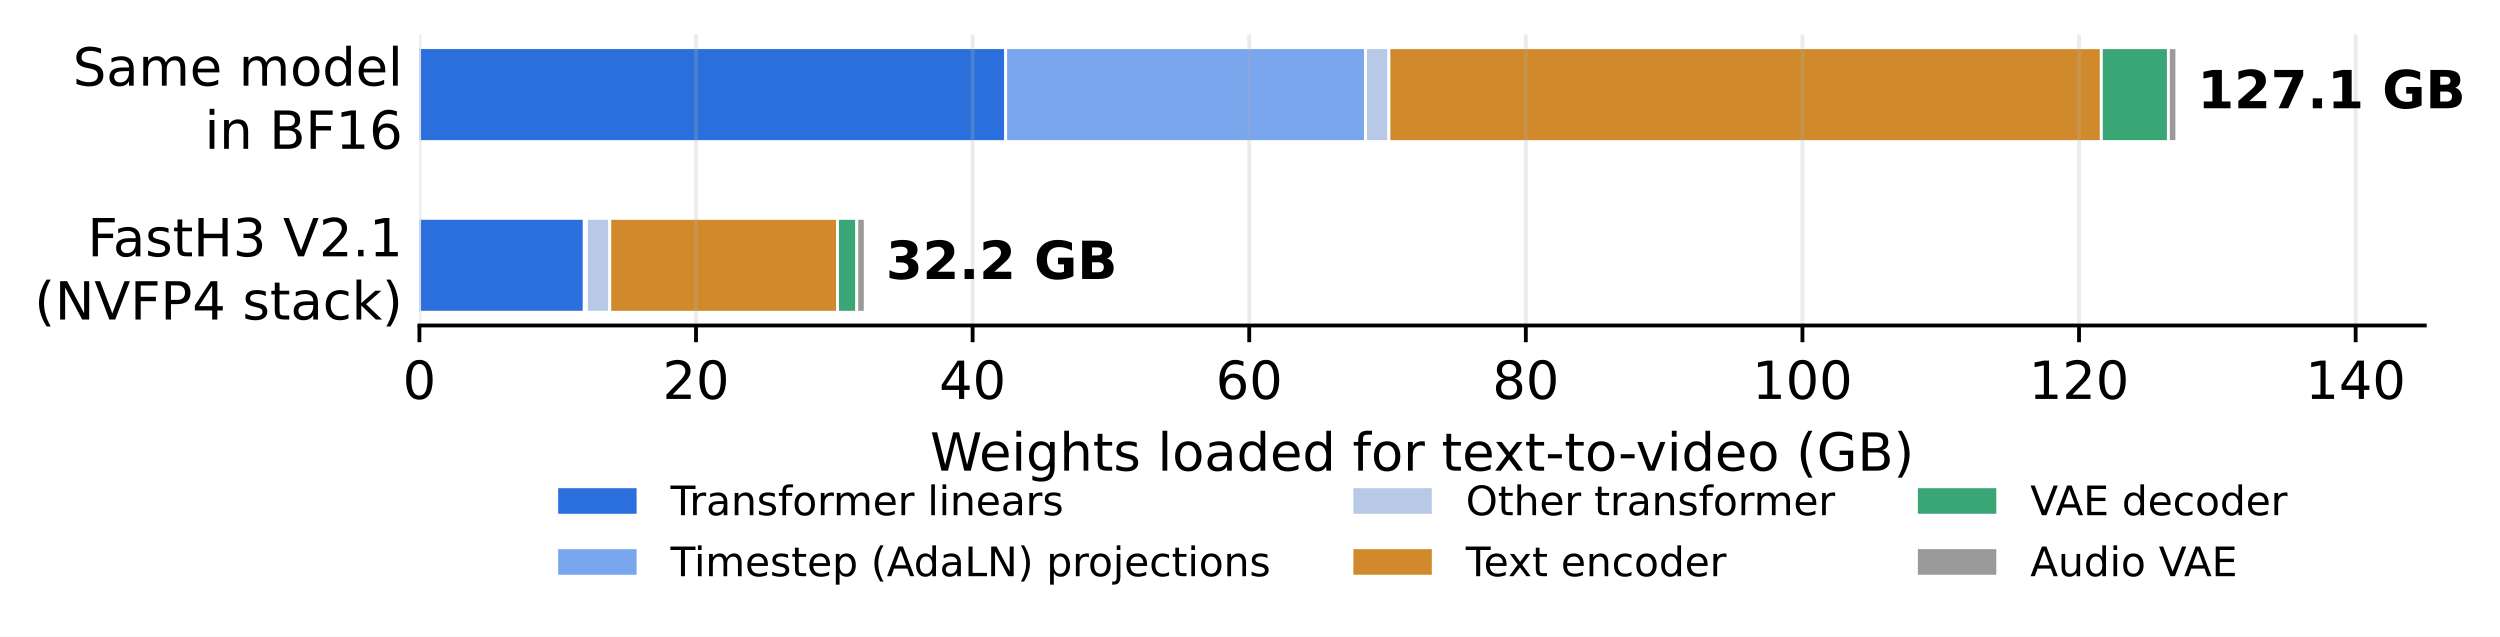
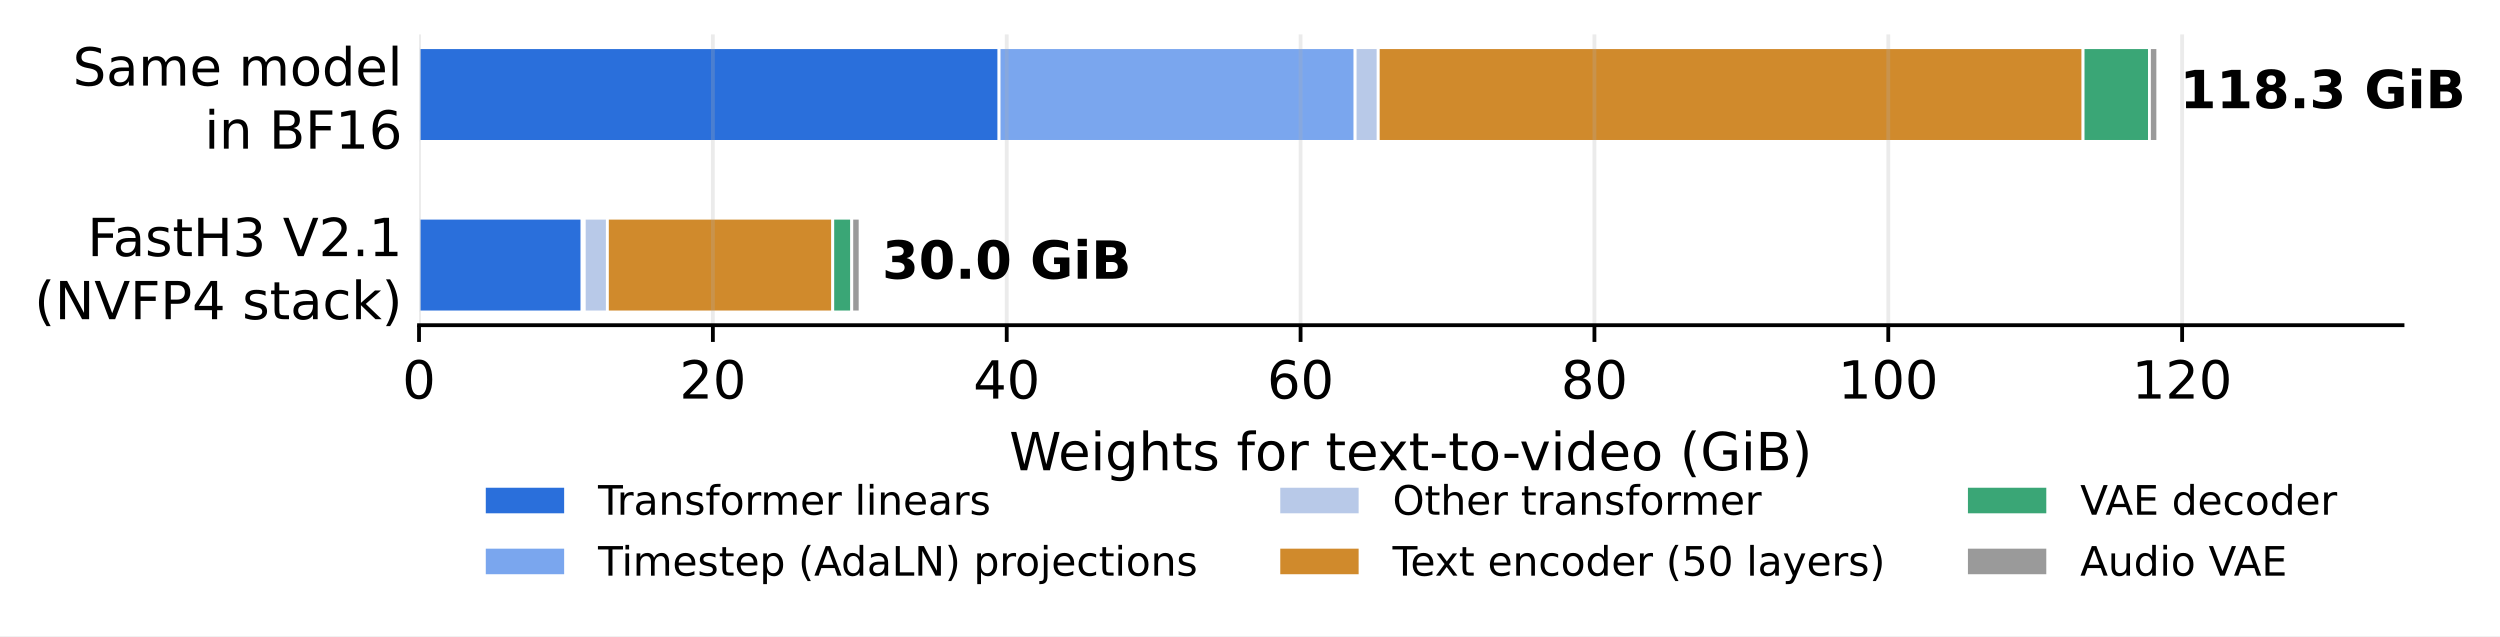
- <svg xmlns="http://www.w3.org/2000/svg" xmlns:xlink="http://www.w3.org/1999/xlink" width="522.717pt" height="133.116pt" viewBox="0 0 522.717 133.116" version="1.1">
+ <svg xmlns="http://www.w3.org/2000/svg" xmlns:xlink="http://www.w3.org/1999/xlink" width="523.195pt" height="133.116pt" viewBox="0 0 523.195 133.116" version="1.1">
  <defs>
    <style type="text/css">*{stroke-linejoin: round; stroke-linecap: butt}</style>
  </defs>
  <g id="figure_1">
    <g id="patch_1">
-       <path d="M 0 133.116  L 522.717 133.116  L 522.717 0  L 0 0  z " style="fill: #ffffff" />
+       <path d="M 0 133.116  L 523.195 133.116  L 523.195 0  L 0 0  z " style="fill: #ffffff" />
    </g>
    <g id="axes_1">
      <g id="patch_2">
-         <path d="M 87.693 68.055  L 506.993 68.055  L 506.993 7.2  L 87.693 7.2  z " style="fill: #ffffff" />
+         <path d="M 87.693 68.055  L 502.794 68.055  L 502.794 7.2  L 87.693 7.2  z " style="fill: #ffffff" />
      </g>
      <g id="patch_3">
-         <path d="M 87.693 29.597  L 210.273 29.597  L 210.273 9.966  L 87.693 9.966  z " clip-path="url(#p54451d53cf)" style="fill: #2a6fdb; stroke: #ffffff; stroke-width: 0.6; stroke-linejoin: miter" />
+         <path d="M 87.693 29.597  L 209.083 29.597  L 209.083 9.966  L 87.693 9.966  z " clip-path="url(#p472edd57dd)" style="fill: #2a6fdb; stroke: #ffffff; stroke-width: 0.6; stroke-linejoin: miter" />
      </g>
      <g id="patch_4">
-         <path d="M 210.273 29.597  L 285.516 29.597  L 285.516 9.966  L 210.273 9.966  z " clip-path="url(#p54451d53cf)" style="fill: #7aa6ee; stroke: #ffffff; stroke-width: 0.6; stroke-linejoin: miter" />
+         <path d="M 209.083 29.597  L 283.596 29.597  L 283.596 9.966  L 209.083 9.966  z " clip-path="url(#p472edd57dd)" style="fill: #7aa6ee; stroke: #ffffff; stroke-width: 0.6; stroke-linejoin: miter" />
      </g>
      <g id="patch_5">
-         <path d="M 285.516 29.597  L 290.403 29.597  L 290.403 9.966  L 285.516 9.966  z " clip-path="url(#p54451d53cf)" style="fill: #b8c9e8; stroke: #ffffff; stroke-width: 0.6; stroke-linejoin: miter" />
+         <path d="M 283.596 29.597  L 288.435 29.597  L 288.435 9.966  L 283.596 9.966  z " clip-path="url(#p472edd57dd)" style="fill: #b8c9e8; stroke: #ffffff; stroke-width: 0.6; stroke-linejoin: miter" />
      </g>
      <g id="patch_6">
-         <path d="M 290.403 29.597  L 439.356 29.597  L 439.356 9.966  L 290.403 9.966  z " clip-path="url(#p54451d53cf)" style="fill: #d08a2c; stroke: #ffffff; stroke-width: 0.6; stroke-linejoin: miter" />
+         <path d="M 288.435 29.597  L 435.942 29.597  L 435.942 9.966  L 288.435 9.966  z " clip-path="url(#p472edd57dd)" style="fill: #d08a2c; stroke: #ffffff; stroke-width: 0.6; stroke-linejoin: miter" />
      </g>
      <g id="patch_7">
-         <path d="M 439.356 29.597  L 453.381 29.597  L 453.381 9.966  L 439.356 9.966  z " clip-path="url(#p54451d53cf)" style="fill: #3aa676; stroke: #ffffff; stroke-width: 0.6; stroke-linejoin: miter" />
+         <path d="M 435.942 29.597  L 449.83 29.597  L 449.83 9.966  L 435.942 9.966  z " clip-path="url(#p472edd57dd)" style="fill: #3aa676; stroke: #ffffff; stroke-width: 0.6; stroke-linejoin: miter" />
      </g>
      <g id="patch_8">
-         <path d="M 453.381 29.597  L 455.145 29.597  L 455.145 9.966  L 453.381 9.966  z " clip-path="url(#p54451d53cf)" style="fill: #9a9a9a; stroke: #ffffff; stroke-width: 0.6; stroke-linejoin: miter" />
+         <path d="M 449.83 29.597  L 451.577 29.597  L 451.577 9.966  L 449.83 9.966  z " clip-path="url(#p472edd57dd)" style="fill: #9a9a9a; stroke: #ffffff; stroke-width: 0.6; stroke-linejoin: miter" />
      </g>
      <g id="patch_9">
-         <path d="M 87.693 65.289  L 122.163 65.289  L 122.163 45.658  L 87.693 45.658  z " clip-path="url(#p54451d53cf)" style="fill: #2a6fdb; stroke: #ffffff; stroke-width: 0.6; stroke-linejoin: miter" />
+         <path d="M 87.693 65.289  L 121.828 65.289  L 121.828 45.658  L 87.693 45.658  z " clip-path="url(#p472edd57dd)" style="fill: #2a6fdb; stroke: #ffffff; stroke-width: 0.6; stroke-linejoin: miter" />
      </g>
      <g id="patch_10">
-         <path d="M 122.163 65.289  L 122.611 65.289  L 122.611 45.658  L 122.163 45.658  z " clip-path="url(#p54451d53cf)" style="fill: #7aa6ee; stroke: #ffffff; stroke-width: 0.6; stroke-linejoin: miter" />
+         <path d="M 121.828 65.289  L 122.272 65.289  L 122.272 45.658  L 121.828 45.658  z " clip-path="url(#p472edd57dd)" style="fill: #7aa6ee; stroke: #ffffff; stroke-width: 0.6; stroke-linejoin: miter" />
      </g>
      <g id="patch_11">
-         <path d="M 122.611 65.289  L 127.498 65.289  L 127.498 45.658  L 122.611 45.658  z " clip-path="url(#p54451d53cf)" style="fill: #b8c9e8; stroke: #ffffff; stroke-width: 0.6; stroke-linejoin: miter" />
+         <path d="M 122.272 65.289  L 127.111 65.289  L 127.111 45.658  L 122.272 45.658  z " clip-path="url(#p472edd57dd)" style="fill: #b8c9e8; stroke: #ffffff; stroke-width: 0.6; stroke-linejoin: miter" />
      </g>
      <g id="patch_12">
-         <path d="M 127.498 65.289  L 175.124 65.289  L 175.124 45.658  L 127.498 45.658  z " clip-path="url(#p54451d53cf)" style="fill: #d08a2c; stroke: #ffffff; stroke-width: 0.6; stroke-linejoin: miter" />
+         <path d="M 127.111 65.289  L 174.276 65.289  L 174.276 45.658  L 127.111 45.658  z " clip-path="url(#p472edd57dd)" style="fill: #d08a2c; stroke: #ffffff; stroke-width: 0.6; stroke-linejoin: miter" />
      </g>
      <g id="patch_13">
-         <path d="M 175.124 65.289  L 179.144 65.289  L 179.144 45.658  L 175.124 45.658  z " clip-path="url(#p54451d53cf)" style="fill: #3aa676; stroke: #ffffff; stroke-width: 0.6; stroke-linejoin: miter" />
+         <path d="M 174.276 65.289  L 178.256 65.289  L 178.256 45.658  L 174.276 45.658  z " clip-path="url(#p472edd57dd)" style="fill: #3aa676; stroke: #ffffff; stroke-width: 0.6; stroke-linejoin: miter" />
      </g>
      <g id="patch_14">
-         <path d="M 179.144 65.289  L 180.908 65.289  L 180.908 45.658  L 179.144 45.658  z " clip-path="url(#p54451d53cf)" style="fill: #9a9a9a; stroke: #ffffff; stroke-width: 0.6; stroke-linejoin: miter" />
+         <path d="M 178.256 65.289  L 180.003 65.289  L 180.003 45.658  L 178.256 45.658  z " clip-path="url(#p472edd57dd)" style="fill: #9a9a9a; stroke: #ffffff; stroke-width: 0.6; stroke-linejoin: miter" />
      </g>
      <g id="matplotlib.axis_1">
        <g id="xtick_1">
          <g id="line2d_1">
-             <path d="M 87.693 68.055  L 87.693 7.2  " clip-path="url(#p54451d53cf)" style="fill: none; stroke: #b0b0b0; stroke-opacity: 0.25; stroke-width: 0.8; stroke-linecap: square" />
+             <path d="M 87.693 68.055  L 87.693 7.2  " clip-path="url(#p472edd57dd)" style="fill: none; stroke: #b0b0b0; stroke-opacity: 0.25; stroke-width: 0.8; stroke-linecap: square" />
          </g>
          <g id="line2d_2">
            <defs>
-               <path id="m40d51b520c" d="M 0 0  L 0 3.5  " style="stroke: #000000; stroke-width: 0.8" />
+               <path id="m8d0b47ca7c" d="M 0 0  L 0 3.5  " style="stroke: #000000; stroke-width: 0.8" />
            </defs>
            <g>
-               <use xlink:href="#m40d51b520c" x="87.693" y="68.055" style="stroke: #000000; stroke-width: 0.8" />
+               <use xlink:href="#m8d0b47ca7c" x="87.693" y="68.055" style="stroke: #000000; stroke-width: 0.8" />
            </g>
          </g>
          <g id="text_1">
            <text style="font-size: 11px; font-family: 'DejaVu Sans', 'Bitstream Vera Sans', 'Computer Modern Sans Serif', 'Lucida Grande', 'Verdana', 'Geneva', 'Lucid', 'Arial', 'Helvetica', 'Avant Garde', sans-serif; text-anchor: middle" x="87.693" y="83.413" transform="rotate(-0 87.69312 83.41257)">0</text>
          </g>
        </g>
        <g id="xtick_2">
          <g id="line2d_3">
-             <path d="M 145.528 68.055  L 145.528 7.2  " clip-path="url(#p54451d53cf)" style="fill: none; stroke: #b0b0b0; stroke-opacity: 0.25; stroke-width: 0.8; stroke-linecap: square" />
+             <path d="M 149.19 68.055  L 149.19 7.2  " clip-path="url(#p472edd57dd)" style="fill: none; stroke: #b0b0b0; stroke-opacity: 0.25; stroke-width: 0.8; stroke-linecap: square" />
          </g>
          <g id="line2d_4">
            <g>
-               <use xlink:href="#m40d51b520c" x="145.528" y="68.055" style="stroke: #000000; stroke-width: 0.8" />
+               <use xlink:href="#m8d0b47ca7c" x="149.19" y="68.055" style="stroke: #000000; stroke-width: 0.8" />
            </g>
          </g>
          <g id="text_2">
-             <text style="font-size: 11px; font-family: 'DejaVu Sans', 'Bitstream Vera Sans', 'Computer Modern Sans Serif', 'Lucida Grande', 'Verdana', 'Geneva', 'Lucid', 'Arial', 'Helvetica', 'Avant Garde', sans-serif; text-anchor: middle" x="145.528" y="83.413" transform="rotate(-0 145.5276 83.41257)">20</text>
+             <text style="font-size: 11px; font-family: 'DejaVu Sans', 'Bitstream Vera Sans', 'Computer Modern Sans Serif', 'Lucida Grande', 'Verdana', 'Geneva', 'Lucid', 'Arial', 'Helvetica', 'Avant Garde', sans-serif; text-anchor: middle" x="149.19" y="83.413" transform="rotate(-0 149.1896 83.41257)">20</text>
          </g>
        </g>
        <g id="xtick_3">
          <g id="line2d_5">
-             <path d="M 203.362 68.055  L 203.362 7.2  " clip-path="url(#p54451d53cf)" style="fill: none; stroke: #b0b0b0; stroke-opacity: 0.25; stroke-width: 0.8; stroke-linecap: square" />
+             <path d="M 210.686 68.055  L 210.686 7.2  " clip-path="url(#p472edd57dd)" style="fill: none; stroke: #b0b0b0; stroke-opacity: 0.25; stroke-width: 0.8; stroke-linecap: square" />
          </g>
          <g id="line2d_6">
            <g>
-               <use xlink:href="#m40d51b520c" x="203.362" y="68.055" style="stroke: #000000; stroke-width: 0.8" />
+               <use xlink:href="#m8d0b47ca7c" x="210.686" y="68.055" style="stroke: #000000; stroke-width: 0.8" />
            </g>
          </g>
          <g id="text_3">
-             <text style="font-size: 11px; font-family: 'DejaVu Sans', 'Bitstream Vera Sans', 'Computer Modern Sans Serif', 'Lucida Grande', 'Verdana', 'Geneva', 'Lucid', 'Arial', 'Helvetica', 'Avant Garde', sans-serif; text-anchor: middle" x="203.362" y="83.413" transform="rotate(-0 203.3622 83.41257)">40</text>
+             <text style="font-size: 11px; font-family: 'DejaVu Sans', 'Bitstream Vera Sans', 'Computer Modern Sans Serif', 'Lucida Grande', 'Verdana', 'Geneva', 'Lucid', 'Arial', 'Helvetica', 'Avant Garde', sans-serif; text-anchor: middle" x="210.686" y="83.413" transform="rotate(-0 210.686 83.41257)">40</text>
          </g>
        </g>
        <g id="xtick_4">
          <g id="line2d_7">
-             <path d="M 261.197 68.055  L 261.197 7.2  " clip-path="url(#p54451d53cf)" style="fill: none; stroke: #b0b0b0; stroke-opacity: 0.25; stroke-width: 0.8; stroke-linecap: square" />
+             <path d="M 272.182 68.055  L 272.182 7.2  " clip-path="url(#p472edd57dd)" style="fill: none; stroke: #b0b0b0; stroke-opacity: 0.25; stroke-width: 0.8; stroke-linecap: square" />
          </g>
          <g id="line2d_8">
            <g>
-               <use xlink:href="#m40d51b520c" x="261.197" y="68.055" style="stroke: #000000; stroke-width: 0.8" />
+               <use xlink:href="#m8d0b47ca7c" x="272.182" y="68.055" style="stroke: #000000; stroke-width: 0.8" />
            </g>
          </g>
          <g id="text_4">
-             <text style="font-size: 11px; font-family: 'DejaVu Sans', 'Bitstream Vera Sans', 'Computer Modern Sans Serif', 'Lucida Grande', 'Verdana', 'Geneva', 'Lucid', 'Arial', 'Helvetica', 'Avant Garde', sans-serif; text-anchor: middle" x="261.197" y="83.413" transform="rotate(-0 261.1967 83.41257)">60</text>
+             <text style="font-size: 11px; font-family: 'DejaVu Sans', 'Bitstream Vera Sans', 'Computer Modern Sans Serif', 'Lucida Grande', 'Verdana', 'Geneva', 'Lucid', 'Arial', 'Helvetica', 'Avant Garde', sans-serif; text-anchor: middle" x="272.182" y="83.413" transform="rotate(-0 272.1824 83.41257)">60</text>
          </g>
        </g>
        <g id="xtick_5">
          <g id="line2d_9">
-             <path d="M 319.031 68.055  L 319.031 7.2  " clip-path="url(#p54451d53cf)" style="fill: none; stroke: #b0b0b0; stroke-opacity: 0.25; stroke-width: 0.8; stroke-linecap: square" />
+             <path d="M 333.679 68.055  L 333.679 7.2  " clip-path="url(#p472edd57dd)" style="fill: none; stroke: #b0b0b0; stroke-opacity: 0.25; stroke-width: 0.8; stroke-linecap: square" />
          </g>
          <g id="line2d_10">
            <g>
-               <use xlink:href="#m40d51b520c" x="319.031" y="68.055" style="stroke: #000000; stroke-width: 0.8" />
+               <use xlink:href="#m8d0b47ca7c" x="333.679" y="68.055" style="stroke: #000000; stroke-width: 0.8" />
            </g>
          </g>
          <g id="text_5">
-             <text style="font-size: 11px; font-family: 'DejaVu Sans', 'Bitstream Vera Sans', 'Computer Modern Sans Serif', 'Lucida Grande', 'Verdana', 'Geneva', 'Lucid', 'Arial', 'Helvetica', 'Avant Garde', sans-serif; text-anchor: middle" x="319.031" y="83.413" transform="rotate(-0 319.0312 83.41257)">80</text>
+             <text style="font-size: 11px; font-family: 'DejaVu Sans', 'Bitstream Vera Sans', 'Computer Modern Sans Serif', 'Lucida Grande', 'Verdana', 'Geneva', 'Lucid', 'Arial', 'Helvetica', 'Avant Garde', sans-serif; text-anchor: middle" x="333.679" y="83.413" transform="rotate(-0 333.6789 83.41257)">80</text>
          </g>
        </g>
        <g id="xtick_6">
          <g id="line2d_11">
-             <path d="M 376.866 68.055  L 376.866 7.2  " clip-path="url(#p54451d53cf)" style="fill: none; stroke: #b0b0b0; stroke-opacity: 0.25; stroke-width: 0.8; stroke-linecap: square" />
+             <path d="M 395.175 68.055  L 395.175 7.2  " clip-path="url(#p472edd57dd)" style="fill: none; stroke: #b0b0b0; stroke-opacity: 0.25; stroke-width: 0.8; stroke-linecap: square" />
          </g>
          <g id="line2d_12">
            <g>
-               <use xlink:href="#m40d51b520c" x="376.866" y="68.055" style="stroke: #000000; stroke-width: 0.8" />
+               <use xlink:href="#m8d0b47ca7c" x="395.175" y="68.055" style="stroke: #000000; stroke-width: 0.8" />
            </g>
          </g>
          <g id="text_6">
-             <text style="font-size: 11px; font-family: 'DejaVu Sans', 'Bitstream Vera Sans', 'Computer Modern Sans Serif', 'Lucida Grande', 'Verdana', 'Geneva', 'Lucid', 'Arial', 'Helvetica', 'Avant Garde', sans-serif; text-anchor: middle" x="376.866" y="83.413" transform="rotate(-0 376.8657 83.41257)">100</text>
+             <text style="font-size: 11px; font-family: 'DejaVu Sans', 'Bitstream Vera Sans', 'Computer Modern Sans Serif', 'Lucida Grande', 'Verdana', 'Geneva', 'Lucid', 'Arial', 'Helvetica', 'Avant Garde', sans-serif; text-anchor: middle" x="395.175" y="83.413" transform="rotate(-0 395.1753 83.41257)">100</text>
          </g>
        </g>
        <g id="xtick_7">
          <g id="line2d_13">
-             <path d="M 434.7 68.055  L 434.7 7.2  " clip-path="url(#p54451d53cf)" style="fill: none; stroke: #b0b0b0; stroke-opacity: 0.25; stroke-width: 0.8; stroke-linecap: square" />
+             <path d="M 456.672 68.055  L 456.672 7.2  " clip-path="url(#p472edd57dd)" style="fill: none; stroke: #b0b0b0; stroke-opacity: 0.25; stroke-width: 0.8; stroke-linecap: square" />
          </g>
          <g id="line2d_14">
            <g>
-               <use xlink:href="#m40d51b520c" x="434.7" y="68.055" style="stroke: #000000; stroke-width: 0.8" />
+               <use xlink:href="#m8d0b47ca7c" x="456.672" y="68.055" style="stroke: #000000; stroke-width: 0.8" />
            </g>
          </g>
          <g id="text_7">
-             <text style="font-size: 11px; font-family: 'DejaVu Sans', 'Bitstream Vera Sans', 'Computer Modern Sans Serif', 'Lucida Grande', 'Verdana', 'Geneva', 'Lucid', 'Arial', 'Helvetica', 'Avant Garde', sans-serif; text-anchor: middle" x="434.7" y="83.413" transform="rotate(-0 434.7003 83.41257)">120</text>
-           </g>
-         </g>
-         <g id="xtick_8">
-           <g id="line2d_15">
-             <path d="M 492.535 68.055  L 492.535 7.2  " clip-path="url(#p54451d53cf)" style="fill: none; stroke: #b0b0b0; stroke-opacity: 0.25; stroke-width: 0.8; stroke-linecap: square" />
-           </g>
-           <g id="line2d_16">
-             <g>
-               <use xlink:href="#m40d51b520c" x="492.535" y="68.055" style="stroke: #000000; stroke-width: 0.8" />
-             </g>
-           </g>
-           <g id="text_8">
-             <text style="font-size: 11px; font-family: 'DejaVu Sans', 'Bitstream Vera Sans', 'Computer Modern Sans Serif', 'Lucida Grande', 'Verdana', 'Geneva', 'Lucid', 'Arial', 'Helvetica', 'Avant Garde', sans-serif; text-anchor: middle" x="492.535" y="83.413" transform="rotate(-0 492.5348 83.41257)">140</text>
-           </g>
-         </g>
-         <g id="text_9">
-           <text style="font-size: 11px; font-family: 'DejaVu Sans', 'Bitstream Vera Sans', 'Computer Modern Sans Serif', 'Lucida Grande', 'Verdana', 'Geneva', 'Lucid', 'Arial', 'Helvetica', 'Avant Garde', sans-serif; text-anchor: middle" x="297.343" y="98.413" transform="rotate(-0 297.3433 98.41343)">Weights loaded for text-to-video (GB)</text>
+             <text style="font-size: 11px; font-family: 'DejaVu Sans', 'Bitstream Vera Sans', 'Computer Modern Sans Serif', 'Lucida Grande', 'Verdana', 'Geneva', 'Lucid', 'Arial', 'Helvetica', 'Avant Garde', sans-serif; text-anchor: middle" x="456.672" y="83.413" transform="rotate(-0 456.6718 83.41257)">120</text>
+           </g>
+         </g>
+         <g id="text_8">
+           <text style="font-size: 11px; font-family: 'DejaVu Sans', 'Bitstream Vera Sans', 'Computer Modern Sans Serif', 'Lucida Grande', 'Verdana', 'Geneva', 'Lucid', 'Arial', 'Helvetica', 'Avant Garde', sans-serif; text-anchor: middle" x="295.244" y="98.413" transform="rotate(-0 295.2436 98.41343)">Weights for text-to-video (GiB)</text>
        </g>
      </g>
      <g id="matplotlib.axis_2">
        <g id="ytick_1">
-           <g id="line2d_17" />
-           <g id="text_10">
+           <g id="line2d_15" />
+           <g id="text_9">
            <text style="font-size: 11px; font-family: 'DejaVu Sans', 'Bitstream Vera Sans', 'Computer Modern Sans Serif', 'Lucida Grande', 'Verdana', 'Geneva', 'Lucid', 'Arial', 'Helvetica', 'Avant Garde', sans-serif" transform="translate(18.30656 53.60141)">FastH3 V2.1</text>
            <text style="font-size: 11px; font-family: 'DejaVu Sans', 'Bitstream Vera Sans', 'Computer Modern Sans Serif', 'Lucida Grande', 'Verdana', 'Geneva', 'Lucid', 'Arial', 'Helvetica', 'Avant Garde', sans-serif" transform="translate(7.2 66.80441)">(NVFP4 stack)</text>
          </g>
        </g>
        <g id="ytick_2">
-           <g id="line2d_18" />
-           <g id="text_11">
+           <g id="line2d_16" />
+           <g id="text_10">
            <text style="font-size: 11px; font-family: 'DejaVu Sans', 'Bitstream Vera Sans', 'Computer Modern Sans Serif', 'Lucida Grande', 'Verdana', 'Geneva', 'Lucid', 'Arial', 'Helvetica', 'Avant Garde', sans-serif" transform="translate(15.23687 17.90966)">Same model</text>
            <text style="font-size: 11px; font-family: 'DejaVu Sans', 'Bitstream Vera Sans', 'Computer Modern Sans Serif', 'Lucida Grande', 'Verdana', 'Geneva', 'Lucid', 'Arial', 'Helvetica', 'Avant Garde', sans-serif" transform="translate(42.79875 31.11267)">in BF16</text>
          </g>
        </g>
      </g>
      <g id="patch_15">
-         <path d="M 87.693 68.055  L 506.993 68.055  " style="fill: none; stroke: #000000; stroke-width: 0.8; stroke-linejoin: miter; stroke-linecap: square" />
+         <path d="M 87.693 68.055  L 502.794 68.055  " style="fill: none; stroke: #000000; stroke-width: 0.8; stroke-linejoin: miter; stroke-linecap: square" />
+       </g>
+       <g id="text_11">
+         <text style="font-weight: 700; font-size: 11px; font-family: 'DejaVu Sans', 'Bitstream Vera Sans', 'Computer Modern Sans Serif', 'Lucida Grande', 'Verdana', 'Geneva', 'Lucid', 'Arial', 'Helvetica', 'Avant Garde', sans-serif; text-anchor: start" x="456.19" y="22.639" transform="rotate(-0 456.1895 22.63934)">118.3 GiB</text>
      </g>
      <g id="text_12">
-         <text style="font-weight: 700; font-size: 11px; font-family: 'DejaVu Sans', 'Bitstream Vera Sans', 'Computer Modern Sans Serif', 'Lucida Grande', 'Verdana', 'Geneva', 'Lucid', 'Arial', 'Helvetica', 'Avant Garde', sans-serif; text-anchor: start" x="459.482" y="22.639" transform="rotate(-0 459.4824 22.63891)">127.1 GB</text>
-       </g>
-       <g id="text_13">
-         <text style="font-weight: 700; font-size: 11px; font-family: 'DejaVu Sans', 'Bitstream Vera Sans', 'Computer Modern Sans Serif', 'Lucida Grande', 'Verdana', 'Geneva', 'Lucid', 'Arial', 'Helvetica', 'Avant Garde', sans-serif; text-anchor: start" x="185.246" y="58.331" transform="rotate(-0 185.2455 58.33108)">32.2 GB</text>
+         <text style="font-weight: 700; font-size: 11px; font-family: 'DejaVu Sans', 'Bitstream Vera Sans', 'Computer Modern Sans Serif', 'Lucida Grande', 'Verdana', 'Geneva', 'Lucid', 'Arial', 'Helvetica', 'Avant Garde', sans-serif; text-anchor: start" x="184.615" y="58.332" transform="rotate(-0 184.6152 58.33151)">30.0 GiB</text>
      </g>
      <g id="legend_1">
        <g id="patch_16">
-           <path d="M 116.405 107.723  L 133.405 107.723  L 133.405 101.773  L 116.405 101.773  z " style="fill: #2a6fdb; stroke: #ffffff; stroke-width: 0.6; stroke-linejoin: miter" />
+           <path d="M 101.364 107.723  L 118.364 107.723  L 118.364 101.773  L 101.364 101.773  z " style="fill: #2a6fdb; stroke: #ffffff; stroke-width: 0.6; stroke-linejoin: miter" />
+         </g>
+         <g id="text_13">
+           <text style="font-size: 8.5px; font-family: 'DejaVu Sans', 'Bitstream Vera Sans', 'Computer Modern Sans Serif', 'Lucida Grande', 'Verdana', 'Geneva', 'Lucid', 'Arial', 'Helvetica', 'Avant Garde', sans-serif; text-anchor: start" x="125.164" y="107.723" transform="rotate(-0 125.1639 107.723)">Transformer linears</text>
+         </g>
+         <g id="patch_17">
+           <path d="M 101.364 120.474  L 118.364 120.474  L 118.364 114.524  L 101.364 114.524  z " style="fill: #7aa6ee; stroke: #ffffff; stroke-width: 0.6; stroke-linejoin: miter" />
        </g>
        <g id="text_14">
-           <text style="font-size: 8.5px; font-family: 'DejaVu Sans', 'Bitstream Vera Sans', 'Computer Modern Sans Serif', 'Lucida Grande', 'Verdana', 'Geneva', 'Lucid', 'Arial', 'Helvetica', 'Avant Garde', sans-serif; text-anchor: start" x="140.205" y="107.723" transform="rotate(-0 140.2048 107.723)">Transformer linears</text>
-         </g>
-         <g id="patch_17">
-           <path d="M 116.405 120.474  L 133.405 120.474  L 133.405 114.524  L 116.405 114.524  z " style="fill: #7aa6ee; stroke: #ffffff; stroke-width: 0.6; stroke-linejoin: miter" />
+           <text style="font-size: 8.5px; font-family: 'DejaVu Sans', 'Bitstream Vera Sans', 'Computer Modern Sans Serif', 'Lucida Grande', 'Verdana', 'Geneva', 'Lucid', 'Arial', 'Helvetica', 'Avant Garde', sans-serif; text-anchor: start" x="125.164" y="120.474" transform="rotate(-0 125.1639 120.4737)">Timestep (AdaLN) projections</text>
+         </g>
+         <g id="patch_18">
+           <path d="M 267.632 107.723  L 284.632 107.723  L 284.632 101.773  L 267.632 101.773  z " style="fill: #b8c9e8; stroke: #ffffff; stroke-width: 0.6; stroke-linejoin: miter" />
        </g>
        <g id="text_15">
-           <text style="font-size: 8.5px; font-family: 'DejaVu Sans', 'Bitstream Vera Sans', 'Computer Modern Sans Serif', 'Lucida Grande', 'Verdana', 'Geneva', 'Lucid', 'Arial', 'Helvetica', 'Avant Garde', sans-serif; text-anchor: start" x="140.205" y="120.474" transform="rotate(-0 140.2048 120.4737)">Timestep (AdaLN) projections</text>
-         </g>
-         <g id="patch_18">
-           <path d="M 282.673 107.723  L 299.673 107.723  L 299.673 101.773  L 282.673 101.773  z " style="fill: #b8c9e8; stroke: #ffffff; stroke-width: 0.6; stroke-linejoin: miter" />
+           <text style="font-size: 8.5px; font-family: 'DejaVu Sans', 'Bitstream Vera Sans', 'Computer Modern Sans Serif', 'Lucida Grande', 'Verdana', 'Geneva', 'Lucid', 'Arial', 'Helvetica', 'Avant Garde', sans-serif; text-anchor: start" x="291.432" y="107.723" transform="rotate(-0 291.4319 107.723)">Other transformer</text>
+         </g>
+         <g id="patch_19">
+           <path d="M 267.632 120.474  L 284.632 120.474  L 284.632 114.524  L 267.632 114.524  z " style="fill: #d08a2c; stroke: #ffffff; stroke-width: 0.6; stroke-linejoin: miter" />
        </g>
        <g id="text_16">
-           <text style="font-size: 8.5px; font-family: 'DejaVu Sans', 'Bitstream Vera Sans', 'Computer Modern Sans Serif', 'Lucida Grande', 'Verdana', 'Geneva', 'Lucid', 'Arial', 'Helvetica', 'Avant Garde', sans-serif; text-anchor: start" x="306.473" y="107.723" transform="rotate(-0 306.4728 107.723)">Other transformer</text>
-         </g>
-         <g id="patch_19">
-           <path d="M 282.673 120.474  L 299.673 120.474  L 299.673 114.524  L 282.673 114.524  z " style="fill: #d08a2c; stroke: #ffffff; stroke-width: 0.6; stroke-linejoin: miter" />
+           <text style="font-size: 8.5px; font-family: 'DejaVu Sans', 'Bitstream Vera Sans', 'Computer Modern Sans Serif', 'Lucida Grande', 'Verdana', 'Geneva', 'Lucid', 'Arial', 'Helvetica', 'Avant Garde', sans-serif; text-anchor: start" x="291.432" y="120.474" transform="rotate(-0 291.4319 120.4737)">Text encoder (50 layers)</text>
+         </g>
+         <g id="patch_20">
+           <path d="M 411.544 107.723  L 428.544 107.723  L 428.544 101.773  L 411.544 101.773  z " style="fill: #3aa676; stroke: #ffffff; stroke-width: 0.6; stroke-linejoin: miter" />
        </g>
        <g id="text_17">
-           <text style="font-size: 8.5px; font-family: 'DejaVu Sans', 'Bitstream Vera Sans', 'Computer Modern Sans Serif', 'Lucida Grande', 'Verdana', 'Geneva', 'Lucid', 'Arial', 'Helvetica', 'Avant Garde', sans-serif; text-anchor: start" x="306.473" y="120.474" transform="rotate(-0 306.4728 120.4737)">Text encoder</text>
-         </g>
-         <g id="patch_20">
-           <path d="M 400.702 107.723  L 417.702 107.723  L 417.702 101.773  L 400.702 101.773  z " style="fill: #3aa676; stroke: #ffffff; stroke-width: 0.6; stroke-linejoin: miter" />
+           <text style="font-size: 8.5px; font-family: 'DejaVu Sans', 'Bitstream Vera Sans', 'Computer Modern Sans Serif', 'Lucida Grande', 'Verdana', 'Geneva', 'Lucid', 'Arial', 'Helvetica', 'Avant Garde', sans-serif; text-anchor: start" x="435.344" y="107.723" transform="rotate(-0 435.3435 107.723)">VAE decoder</text>
+         </g>
+         <g id="patch_21">
+           <path d="M 411.544 120.474  L 428.544 120.474  L 428.544 114.524  L 411.544 114.524  z " style="fill: #9a9a9a; stroke: #ffffff; stroke-width: 0.6; stroke-linejoin: miter" />
        </g>
        <g id="text_18">
-           <text style="font-size: 8.5px; font-family: 'DejaVu Sans', 'Bitstream Vera Sans', 'Computer Modern Sans Serif', 'Lucida Grande', 'Verdana', 'Geneva', 'Lucid', 'Arial', 'Helvetica', 'Avant Garde', sans-serif; text-anchor: start" x="424.502" y="107.723" transform="rotate(-0 424.5019 107.723)">VAE decoder</text>
-         </g>
-         <g id="patch_21">
-           <path d="M 400.702 120.474  L 417.702 120.474  L 417.702 114.524  L 400.702 114.524  z " style="fill: #9a9a9a; stroke: #ffffff; stroke-width: 0.6; stroke-linejoin: miter" />
-         </g>
-         <g id="text_19">
-           <text style="font-size: 8.5px; font-family: 'DejaVu Sans', 'Bitstream Vera Sans', 'Computer Modern Sans Serif', 'Lucida Grande', 'Verdana', 'Geneva', 'Lucid', 'Arial', 'Helvetica', 'Avant Garde', sans-serif; text-anchor: start" x="424.502" y="120.474" transform="rotate(-0 424.5019 120.4737)">Audio VAE</text>
+           <text style="font-size: 8.5px; font-family: 'DejaVu Sans', 'Bitstream Vera Sans', 'Computer Modern Sans Serif', 'Lucida Grande', 'Verdana', 'Geneva', 'Lucid', 'Arial', 'Helvetica', 'Avant Garde', sans-serif; text-anchor: start" x="435.344" y="120.474" transform="rotate(-0 435.3435 120.4737)">Audio VAE</text>
        </g>
      </g>
    </g>
  </g>
  <defs>
-     <clipPath id="p54451d53cf">
-       <rect x="87.693" y="7.2" width="419.3" height="60.855" />
+     <clipPath id="p472edd57dd">
+       <rect x="87.693" y="7.2" width="415.101" height="60.855" />
    </clipPath>
  </defs>
</svg>
